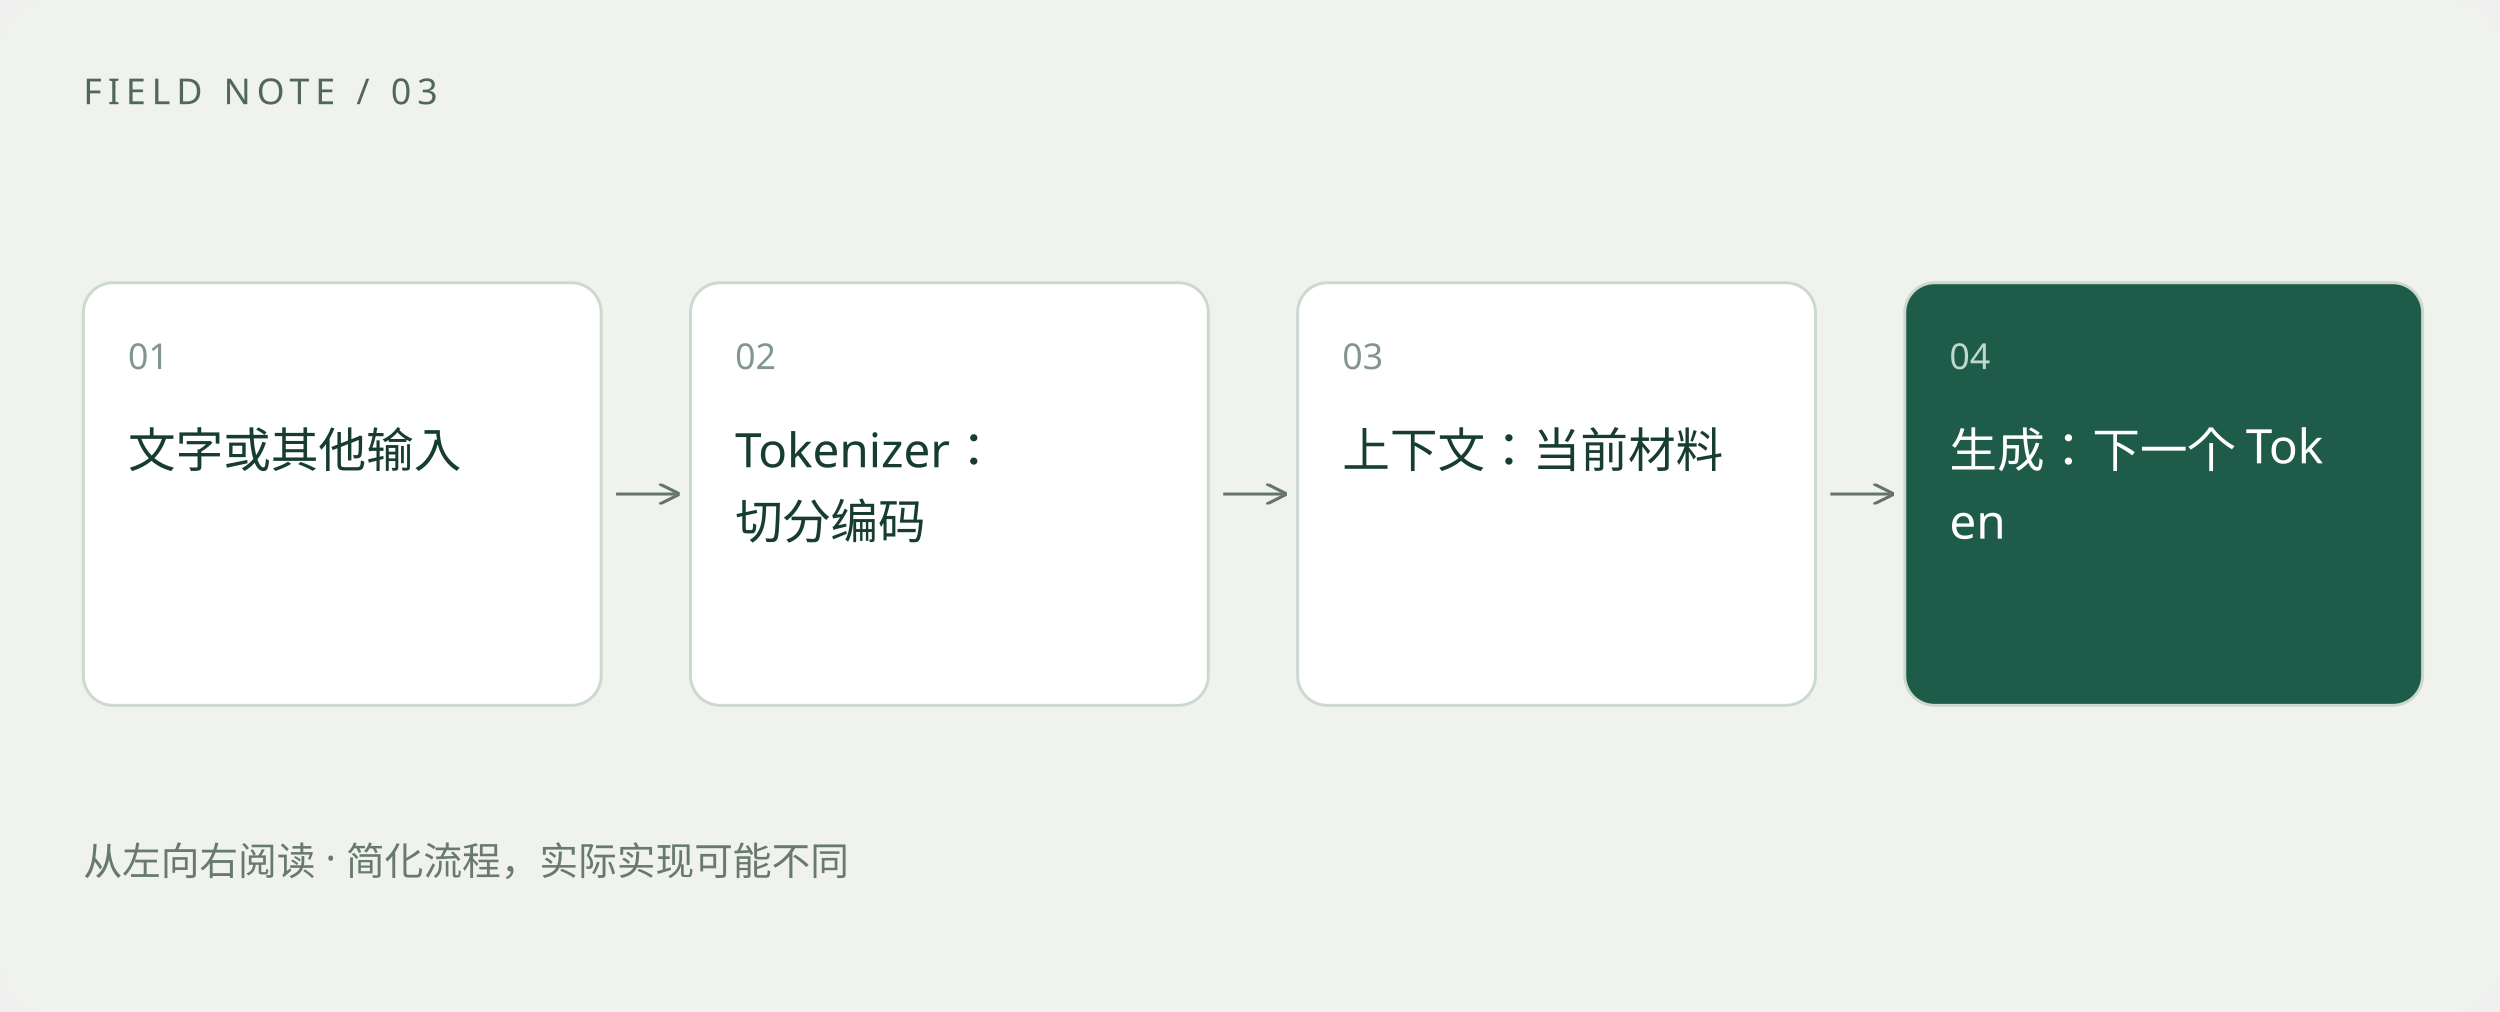
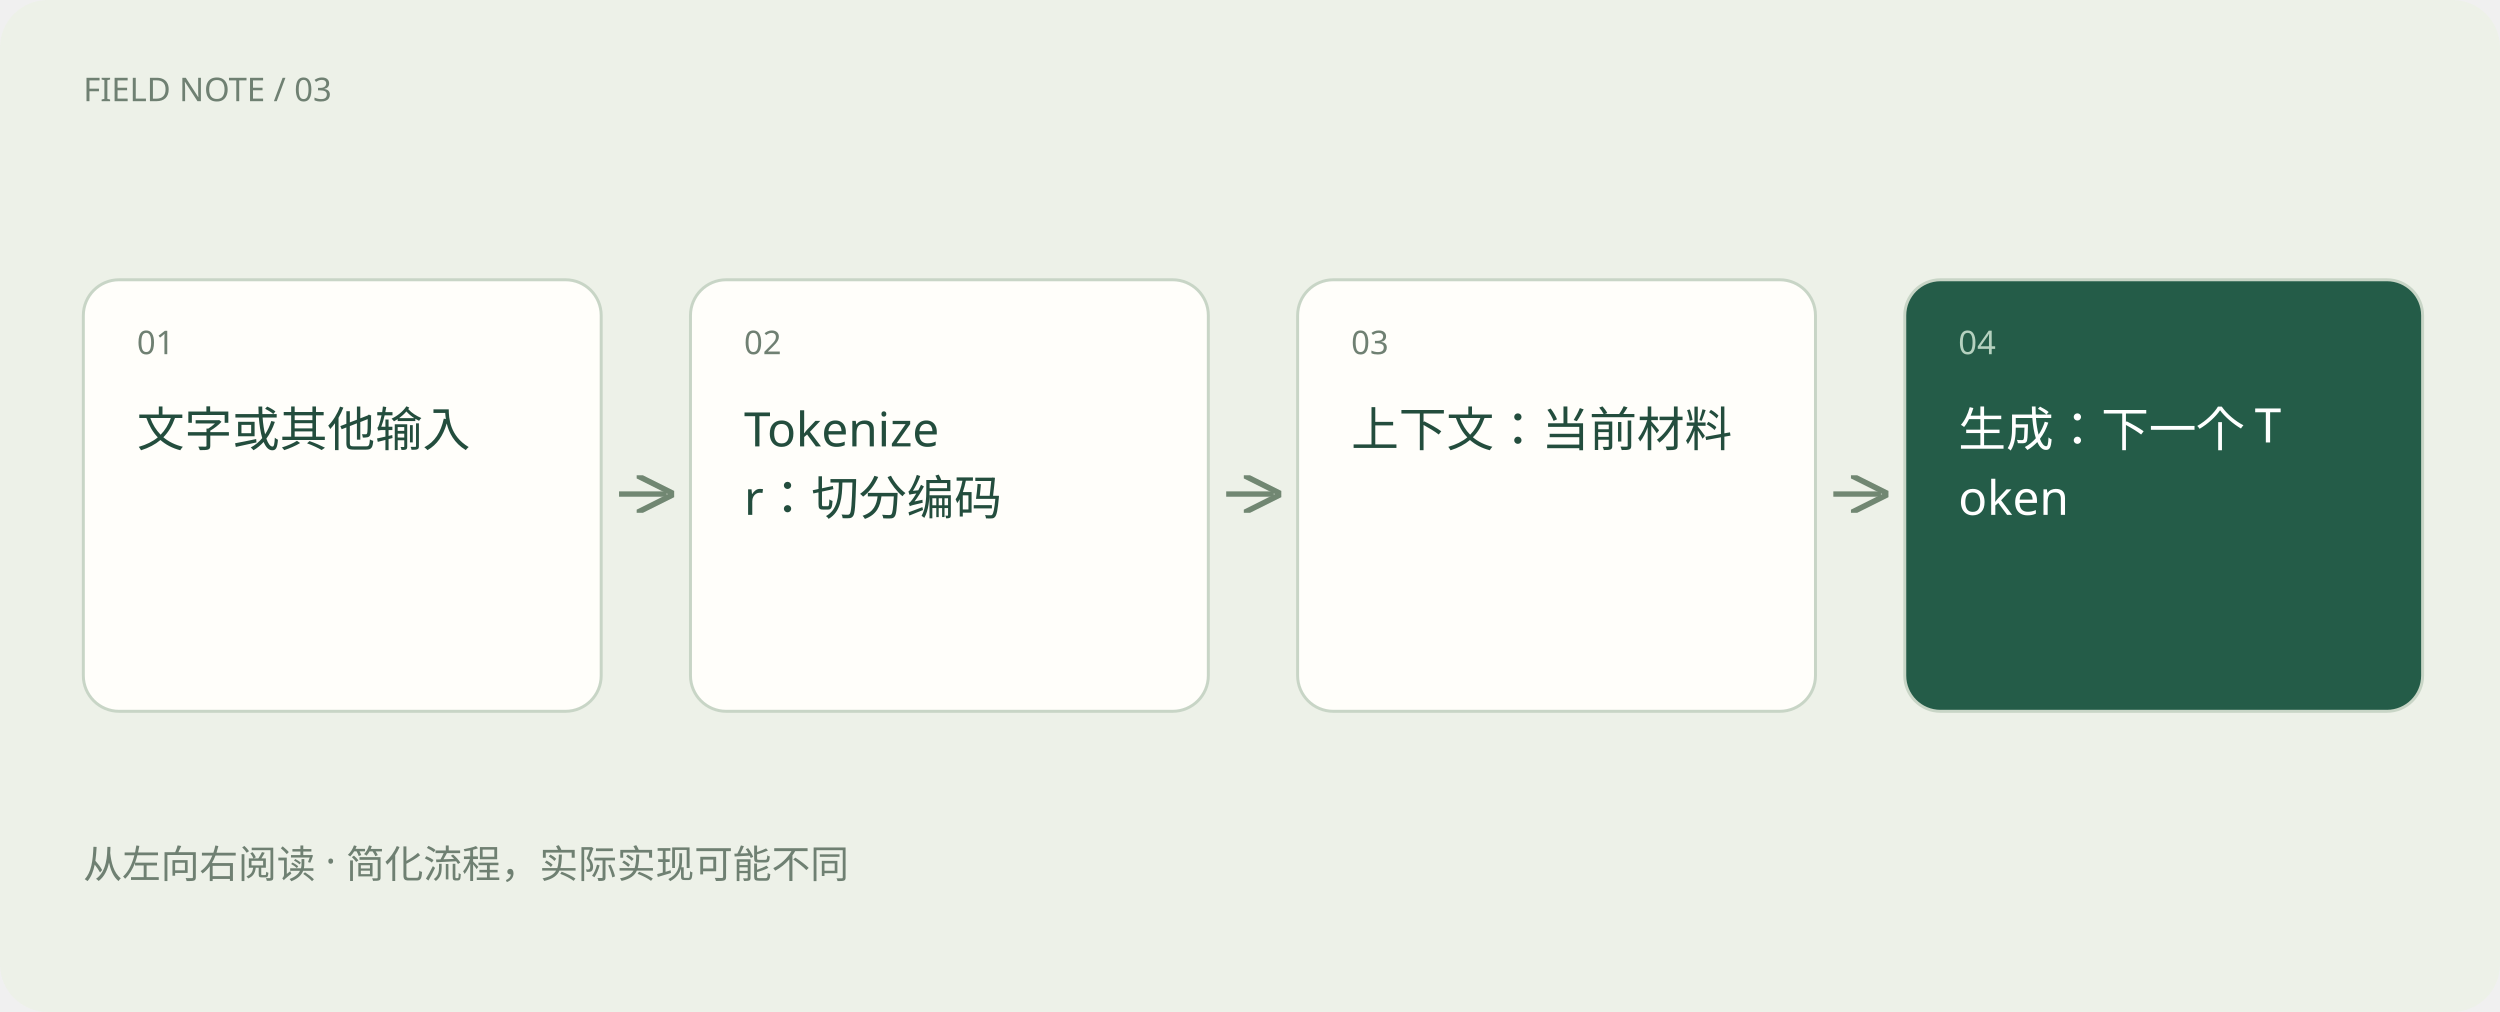
<svg xmlns="http://www.w3.org/2000/svg" viewBox="0 0 840 340" role="img" aria-labelledby="title desc">
  <defs>
    <marker id="arrow" viewBox="0 0 10 10" refX="8" refY="5" markerWidth="7" markerHeight="7" orient="auto">
-       <path d="M0 0L10 5L0 10" fill="none" stroke="#64746c" stroke-width="1.5" />
+       <path d="M0 0L10 5L0 10" fill="none" stroke="#718772" stroke-width="1.5" />
    </marker>
  </defs>
-   <rect width="840" height="340" rx="16" fill="#f0f3ed" />
+   <rect width="840" height="340" rx="16" fill="#edf1e8" />
  <g font-family="PingFang SC,Microsoft YaHei,sans-serif">
-     <text x="28" y="35" fill="#52675c" font-size="12" letter-spacing="2">FIELD NOTE / 03</text>
-     <rect x="28" y="95" width="174" height="142" rx="10" fill="#fff" stroke="#cbd9cf" />
-     <text x="43" y="124" fill="#81978b" font-size="12">01</text>
-     <text x="43" y="157" fill="#173d31" font-size="16">文字或其他输入</text>
-     <path d="M207 166h20" stroke="#64746c" fill="none" marker-end="url(#arrow)" />
-     <rect x="232" y="95" width="174" height="142" rx="10" fill="#fff" stroke="#cbd9cf" />
-     <text x="247" y="124" fill="#81978b" font-size="12">02</text>
-     <text x="247" y="157" fill="#173d31" font-size="16">Tokenizer：</text>
-     <text x="247" y="181" fill="#173d31" font-size="16">切分编码</text>
-     <path d="M411 166h20" stroke="#64746c" fill="none" marker-end="url(#arrow)" />
-     <rect x="436" y="95" width="174" height="142" rx="10" fill="#fff" stroke="#cbd9cf" />
-     <text x="451" y="124" fill="#81978b" font-size="12">03</text>
-     <text x="451" y="157" fill="#173d31" font-size="16">上下文：当前材料</text>
-     <path d="M615 166h20" stroke="#64746c" fill="none" marker-end="url(#arrow)" />
-     <rect x="640" y="95" width="174" height="142" rx="10" fill="#1f5b49" stroke="#cbd9cf" />
-     <text x="655" y="124" fill="#bdd9cc" font-size="12">04</text>
-     <text x="655" y="157" fill="#fff" font-size="16">生成：下一个 Tok</text>
-     <text x="655" y="181" fill="#fff" font-size="16">en</text>
-     <text x="28" y="294" fill="#687a6e" font-size="13">从左向右阅读 · 简化流程，实际实现可能不同</text>
+     <text x="28" y="34" text-anchor="start" fill="#6f8072" font-size="11">FIELD NOTE / 03</text>
+     <rect x="28" y="94" width="174" height="145" rx="12" fill="#fffefa" stroke="#c8d5c6" />
+     <text x="46" y="119" text-anchor="start" fill="#6f8072" font-size="11">01</text>
+     <text x="46" y="150" text-anchor="start" fill="#234d3d" font-size="16">文字或其他输入</text>
+     <path d="M208 166 H224" fill="none" stroke="#718772" stroke-width="1.8" marker-end="url(#arrow)" />
+     <rect x="232" y="94" width="174" height="145" rx="12" fill="#fffefa" stroke="#c8d5c6" />
+     <text x="250" y="119" text-anchor="start" fill="#6f8072" font-size="11">02</text>
+     <text x="250" y="150" text-anchor="start" fill="#234d3d" font-size="16">Tokenize</text>
+     <text x="250" y="173" text-anchor="start" fill="#234d3d" font-size="16">r：切分编码</text>
+     <path d="M412 166 H428" fill="none" stroke="#718772" stroke-width="1.8" marker-end="url(#arrow)" />
+     <rect x="436" y="94" width="174" height="145" rx="12" fill="#fffefa" stroke="#c8d5c6" />
+     <text x="454" y="119" text-anchor="start" fill="#6f8072" font-size="11">03</text>
+     <text x="454" y="150" text-anchor="start" fill="#234d3d" font-size="16">上下文：当前材料</text>
+     <path d="M616 166 H632" fill="none" stroke="#718772" stroke-width="1.8" marker-end="url(#arrow)" />
+     <rect x="640" y="94" width="174" height="145" rx="12" fill="#245c48" stroke="#c8d5c6" />
+     <text x="658" y="119" text-anchor="start" fill="#b5d1bf" font-size="11">04</text>
+     <text x="658" y="150" text-anchor="start" fill="#fff" font-size="16">生成：下一个 T</text>
+     <text x="658" y="173" text-anchor="start" fill="#fff" font-size="16">oken</text>
+     <text x="28" y="295" text-anchor="start" fill="#6f8072" font-size="13">从左向右阅读 · 简化流程，实际实现可能不同</text>
  </g>
</svg>
